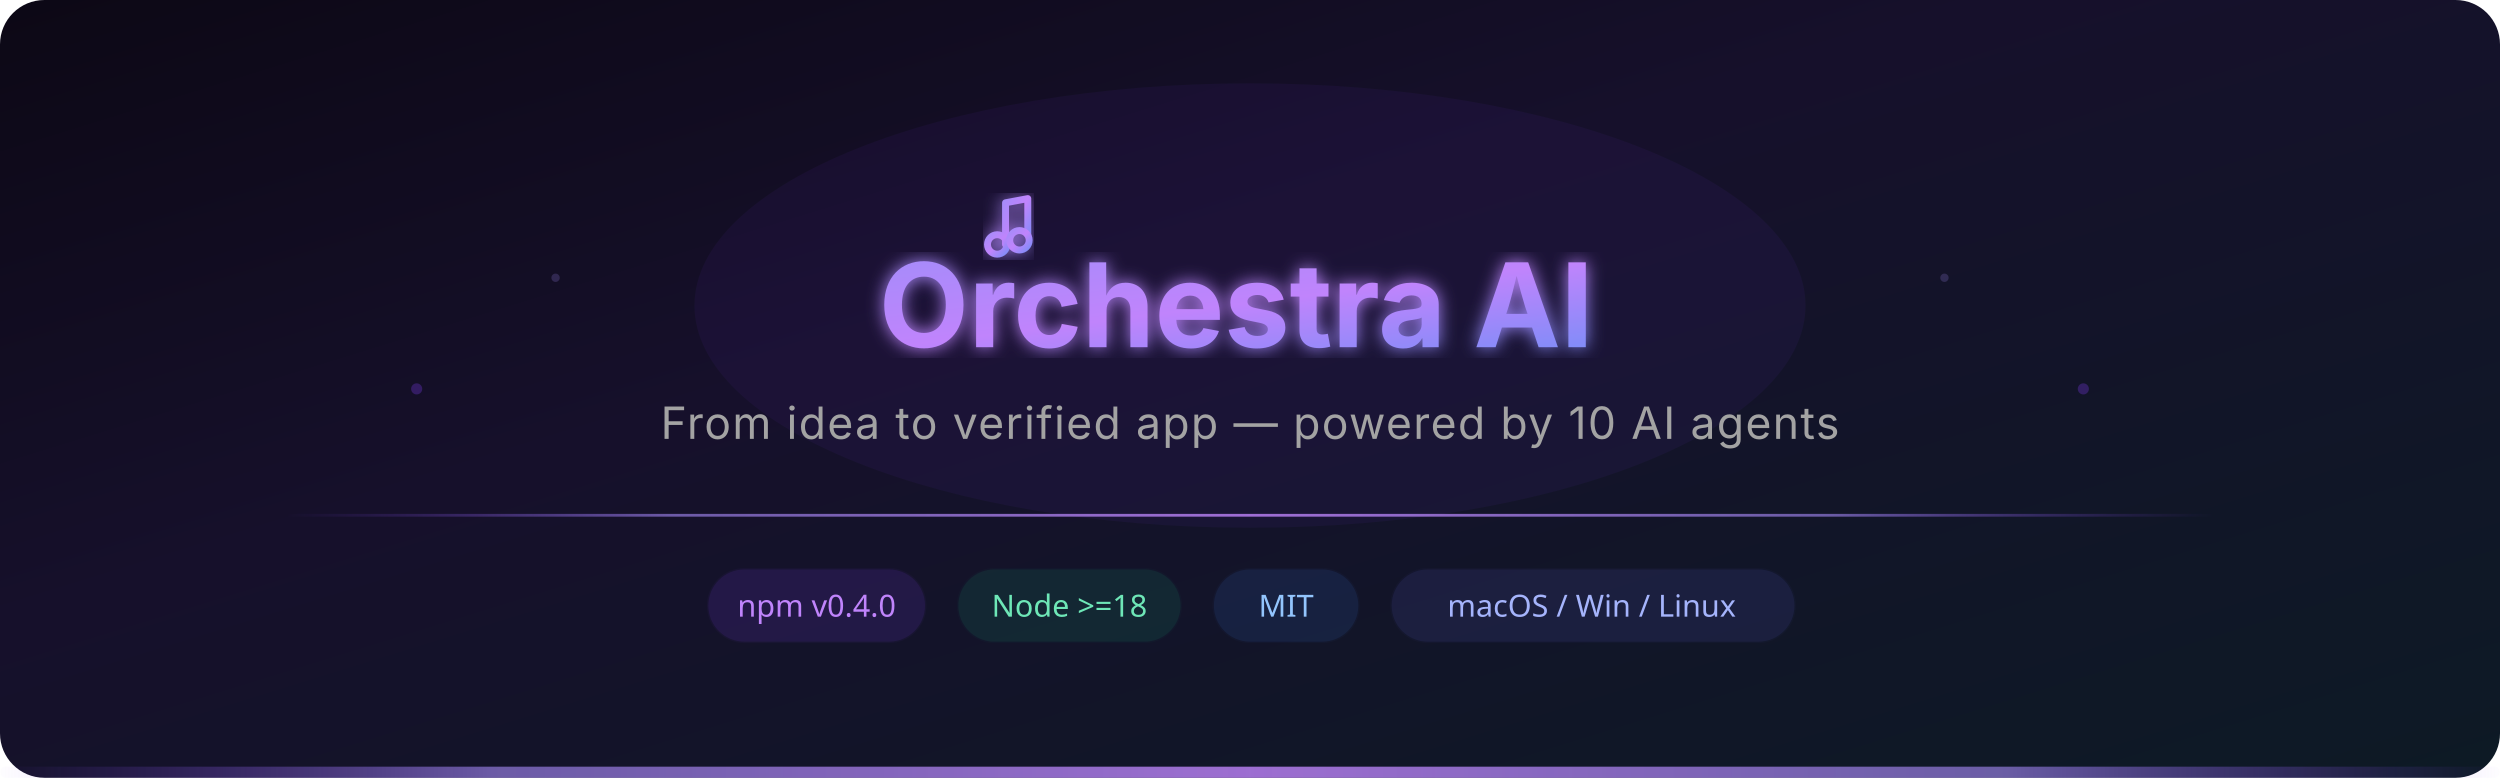
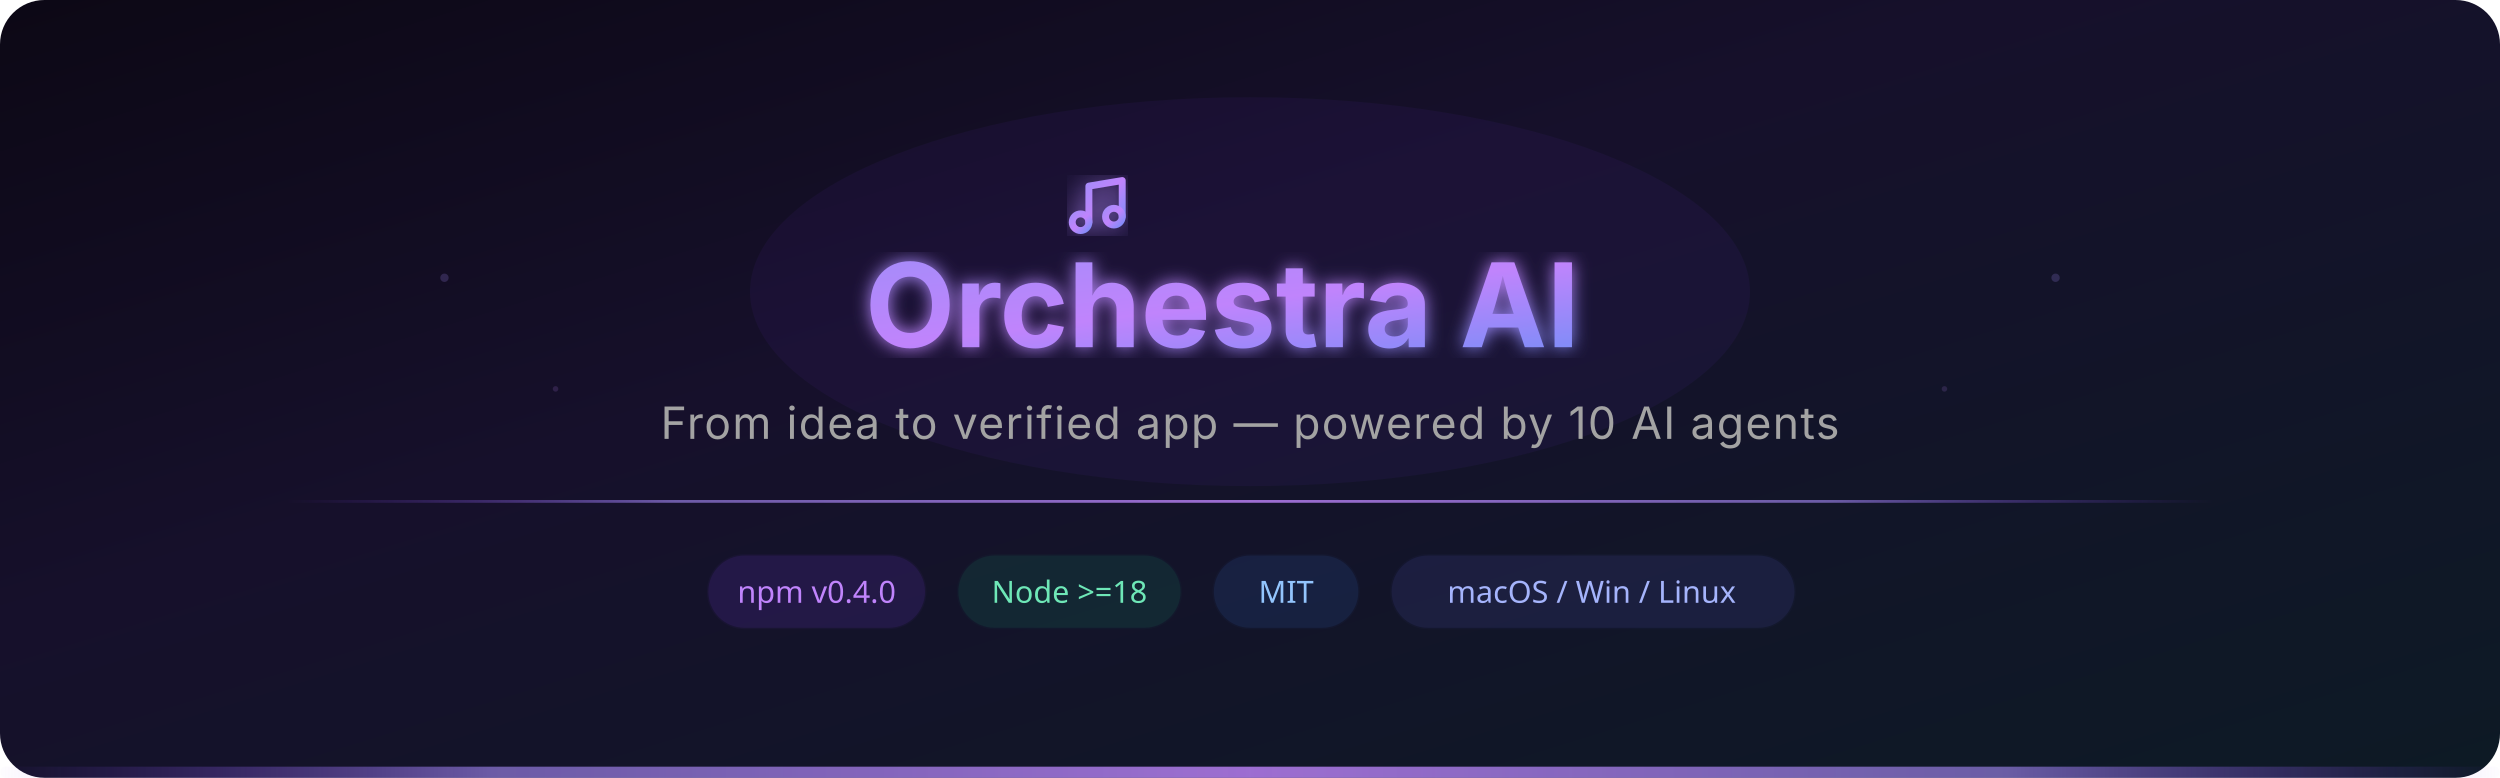
<svg xmlns="http://www.w3.org/2000/svg" viewBox="0 0 900 280" fill="none">
  <defs>
    <linearGradient id="bgGrad" x1="0%" y1="0%" x2="100%" y2="100%">
      <stop offset="0%" stop-color="#0c0815" />
      <stop offset="40%" stop-color="#16102b" />
      <stop offset="100%" stop-color="#0d1a25" />
    </linearGradient>
    <linearGradient id="violetGrad" x1="0%" y1="0%" x2="100%" y2="100%">
      <stop offset="0%" stop-color="#a78bfa" />
      <stop offset="50%" stop-color="#c084fc" />
      <stop offset="100%" stop-color="#818cf8" />
-     </linearGradient>
-     <linearGradient id="glowGrad" x1="0%" y1="0%" x2="100%" y2="0%">
-       <stop offset="0%" stop-color="#7c3aed" stop-opacity="0" />
-       <stop offset="50%" stop-color="#7c3aed" stop-opacity="0.15" />
-       <stop offset="100%" stop-color="#7c3aed" stop-opacity="0" />
    </linearGradient>
    <linearGradient id="lineGrad" x1="0%" y1="0%" x2="100%" y2="0%">
      <stop offset="0%" stop-color="#7c3aed" stop-opacity="0" />
      <stop offset="20%" stop-color="#a78bfa" stop-opacity="0.6" />
      <stop offset="50%" stop-color="#c084fc" stop-opacity="0.8" />
      <stop offset="80%" stop-color="#a78bfa" stop-opacity="0.6" />
      <stop offset="100%" stop-color="#7c3aed" stop-opacity="0" />
    </linearGradient>
    <filter id="glow">
      <feGaussianBlur stdDeviation="3" result="blur" />
      <feMerge>
        <feMergeNode in="blur" />
        <feMergeNode in="SourceGraphic" />
      </feMerge>
    </filter>
-     <filter id="softGlow">
-       <feGaussianBlur stdDeviation="8" result="blur" />
+     <filter id="noteGlow">
+       <feGaussianBlur stdDeviation="5" result="blur" />
      <feMerge>
        <feMergeNode in="blur" />
        <feMergeNode in="SourceGraphic" />
      </feMerge>
    </filter>
  </defs>
  <rect width="900" height="280" fill="url(#bgGrad)" rx="16" />
-   <ellipse cx="450" cy="110" rx="200" ry="80" fill="#7c3aed" opacity="0.06">
-     <animate attributeName="opacity" values="0.04;0.08;0.04" dur="4s" repeatCount="indefinite" />
-     <animate attributeName="rx" values="190;210;190" dur="4s" repeatCount="indefinite" />
+   <ellipse cx="450" cy="105" rx="180" ry="70" fill="#7c3aed" opacity="0.06">
+     <animate attributeName="opacity" values="0.04;0.09;0.04" dur="4s" repeatCount="indefinite" />
+     <animate attributeName="rx" values="170;190;170" dur="4s" repeatCount="indefinite" />
  </ellipse>
-   <rect x="100" y="185" width="700" height="1" fill="url(#lineGrad)">
+   <rect x="100" y="180" width="700" height="1" fill="url(#lineGrad)">
    <animate attributeName="opacity" values="0.4;0.8;0.4" dur="3s" repeatCount="indefinite" />
  </rect>
-   <g transform="translate(350, 70)" filter="url(#glow)">
-     <animateTransform attributeName="transform" type="rotate" values="-8,370,95;6,370,95;-3,370,95;0,370,95;-8,370,95" dur="3.2s" repeatCount="indefinite" additive="sum" />
-     <animateTransform attributeName="transform" type="scale" values="1;1.08;0.96;1" dur="3.2s" repeatCount="indefinite" additive="sum" />
-     <path d="M12 3v15m0-15l8-1.5v13" stroke="url(#violetGrad)" stroke-width="2.5" stroke-linecap="round" stroke-linejoin="round" fill="none" />
-     <circle cx="9" cy="18" r="3.5" stroke="url(#violetGrad)" stroke-width="2.5" fill="none" />
-     <circle cx="17" cy="16.5" r="3.5" stroke="url(#violetGrad)" stroke-width="2.5" fill="none" />
+   <g transform="translate(383, 62)" filter="url(#noteGlow)">
+     <animateTransform attributeName="transform" type="rotate" values="-12,17,20; 8,17,20; -4,17,20; 0,17,20; -12,17,20" dur="3.2s" repeatCount="indefinite" additive="sum" />
+     <animateTransform attributeName="transform" type="scale" values="1; 1.12; 0.95; 1" dur="3.2s" repeatCount="indefinite" additive="sum" />
+     <path d="M9 18V5l12-2v13" stroke="url(#violetGrad)" stroke-width="2.5" stroke-linecap="round" stroke-linejoin="round" fill="none" />
+     <circle cx="6" cy="18" r="3" stroke="url(#violetGrad)" stroke-width="2.5" fill="none" />
+     <circle cx="18" cy="16" r="3" stroke="url(#violetGrad)" stroke-width="2.5" fill="none" />
  </g>
-   <text x="330" y="75" font-size="14" fill="#a78bfa" opacity="0" font-family="serif">
-     <animate attributeName="opacity" values="0;0.8;0.6;0" dur="2.5s" begin="0.5s" repeatCount="indefinite" />
-     <animate attributeName="y" values="78;55" dur="2.5s" begin="0.5s" repeatCount="indefinite" />
-     <animate attributeName="x" values="330;318" dur="2.5s" begin="0.5s" repeatCount="indefinite" />
+   <text font-size="15" fill="#a78bfa" opacity="0" font-family="serif" filter="url(#glow)">♪
+     <animate attributeName="opacity" values="0;0.9;0.7;0" dur="1.8s" begin="0.8s" repeatCount="indefinite" />
+     <animate attributeName="y" values="80;56" dur="1.8s" begin="0.8s" repeatCount="indefinite" />
+     <animate attributeName="x" values="378;366" dur="1.8s" begin="0.8s" repeatCount="indefinite" />
  </text>
-   <text x="395" y="68" font-size="12" fill="#c084fc" opacity="0" font-family="serif">
-     <animate attributeName="opacity" values="0;0.7;0.5;0" dur="2.8s" begin="1.2s" repeatCount="indefinite" />
-     <animate attributeName="y" values="68;48" dur="2.8s" begin="1.2s" repeatCount="indefinite" />
-     <animate attributeName="x" values="395;408" dur="2.8s" begin="1.2s" repeatCount="indefinite" />
+   <text font-size="13" fill="#c084fc" opacity="0" font-family="serif" filter="url(#glow)">♫
+     <animate attributeName="opacity" values="0;0.8;0.6;0" dur="1.8s" begin="1.4s" repeatCount="indefinite" />
+     <animate attributeName="y" values="72;50" dur="1.8s" begin="1.4s" repeatCount="indefinite" />
+     <animate attributeName="x" values="410;424" dur="1.8s" begin="1.4s" repeatCount="indefinite" />
  </text>
-   <text x="345" y="60" font-size="11" fill="#818cf8" opacity="0" font-family="serif">
-     <animate attributeName="opacity" values="0;0.6;0.4;0" dur="3s" begin="2s" repeatCount="indefinite" />
-     <animate attributeName="y" values="62;42" dur="3s" begin="2s" repeatCount="indefinite" />
-     <animate attributeName="x" values="345;335" dur="3s" begin="2s" repeatCount="indefinite" />
+   <text font-size="14" fill="#818cf8" opacity="0" font-family="serif" filter="url(#glow)">♬
+     <animate attributeName="opacity" values="0;0.85;0.6;0" dur="1.8s" begin="3.6s" repeatCount="indefinite" />
+     <animate attributeName="y" values="76;52" dur="1.8s" begin="3.6s" repeatCount="indefinite" />
+     <animate attributeName="x" values="375;360" dur="1.8s" begin="3.6s" repeatCount="indefinite" />
  </text>
-   <text x="380" y="72" font-size="10" fill="#a78bfa" opacity="0" font-family="serif">
-     <animate attributeName="opacity" values="0;0.7;0;0" dur="2.2s" begin="3s" repeatCount="indefinite" />
-     <animate attributeName="y" values="72;50" dur="2.2s" begin="3s" repeatCount="indefinite" />
-     <animate attributeName="x" values="380;392" dur="2.2s" begin="3s" repeatCount="indefinite" />
+   <text font-size="12" fill="#a78bfa" opacity="0" font-family="serif" filter="url(#glow)">♩
+     <animate attributeName="opacity" values="0;0.8;0.5;0" dur="1.8s" begin="4.2s" repeatCount="indefinite" />
+     <animate attributeName="y" values="70;48" dur="1.8s" begin="4.2s" repeatCount="indefinite" />
+     <animate attributeName="x" values="415;430" dur="1.8s" begin="4.2s" repeatCount="indefinite" />
+   </text>
+   <text font-size="11" fill="#c084fc" opacity="0" font-family="serif" filter="url(#glow)">♪
+     <animate attributeName="opacity" values="0;0.7;0.4;0" dur="1.8s" begin="6.4s" repeatCount="indefinite" />
+     <animate attributeName="y" values="78;58" dur="1.8s" begin="6.4s" repeatCount="indefinite" />
+     <animate attributeName="x" values="385;372" dur="1.8s" begin="6.4s" repeatCount="indefinite" />
+   </text>
+   <text font-size="13" fill="#818cf8" opacity="0" font-family="serif" filter="url(#glow)">♫
+     <animate attributeName="opacity" values="0;0.85;0.6;0" dur="1.8s" begin="7.0s" repeatCount="indefinite" />
+     <animate attributeName="y" values="68;46" dur="1.8s" begin="7.0s" repeatCount="indefinite" />
+     <animate attributeName="x" values="408;420" dur="1.8s" begin="7.0s" repeatCount="indefinite" />
  </text>
  <text x="450" y="125" text-anchor="middle" font-family="system-ui, -apple-system, 'Segoe UI', sans-serif" font-weight="700" font-size="42" fill="url(#violetGrad)" filter="url(#glow)">
    Orchestra AI
-     <animate attributeName="opacity" values="1;0.88;1" dur="3s" repeatCount="indefinite" />
+     
+     <animate attributeName="opacity" values="1;0.85;1" dur="3s" repeatCount="indefinite" />
+     <animateTransform attributeName="transform" type="scale" values="1;1.03;1" dur="3s" repeatCount="indefinite" additive="sum" />
  </text>
  <text x="450" y="158" text-anchor="middle" font-family="system-ui, -apple-system, 'Segoe UI', sans-serif" font-weight="400" font-size="16" fill="#a3a3a3" letter-spacing="0.5">
    From idea to verified app — powered by 10 AI agents
  </text>
-   <g transform="translate(255, 205)">
+   <g transform="translate(255, 200)">
    <rect width="78" height="26" rx="13" fill="#7c3aed" opacity="0.15" stroke="#7c3aed" stroke-opacity="0.3" stroke-width="1" />
    <text x="39" y="17" text-anchor="middle" font-family="system-ui, sans-serif" font-size="11" fill="#c084fc" font-weight="500">npm v0.4.0</text>
  </g>
-   <g transform="translate(345, 205)">
+   <g transform="translate(345, 200)">
    <rect width="80" height="26" rx="13" fill="#10b981" opacity="0.12" stroke="#10b981" stroke-opacity="0.25" stroke-width="1" />
    <text x="40" y="17" text-anchor="middle" font-family="system-ui, sans-serif" font-size="11" fill="#6ee7b7" font-weight="500">Node &gt;=18</text>
  </g>
-   <g transform="translate(437, 205)">
+   <g transform="translate(437, 200)">
    <rect width="52" height="26" rx="13" fill="#3b82f6" opacity="0.12" stroke="#3b82f6" stroke-opacity="0.25" stroke-width="1" />
    <text x="26" y="17" text-anchor="middle" font-family="system-ui, sans-serif" font-size="11" fill="#93c5fd" font-weight="500">MIT</text>
  </g>
-   <g transform="translate(501, 205)">
+   <g transform="translate(501, 200)">
    <rect width="145" height="26" rx="13" fill="#6366f1" opacity="0.12" stroke="#6366f1" stroke-opacity="0.25" stroke-width="1" />
    <text x="72" y="17" text-anchor="middle" font-family="system-ui, sans-serif" font-size="11" fill="#a5b4fc" font-weight="500">macOS / Win / Linux</text>
  </g>
-   <circle cx="150" cy="140" r="2" fill="#7c3aed" opacity="0.3">
-     <animate attributeName="opacity" values="0.1;0.4;0.1" dur="2.5s" repeatCount="indefinite" />
-     <animate attributeName="r" values="1.5;2.5;1.5" dur="2.5s" repeatCount="indefinite" />
+   <circle cx="160" cy="100" r="1.5" fill="#a78bfa" opacity="0.2">
+     <animate attributeName="opacity" values="0.1;0.35;0.1" dur="2.5s" repeatCount="indefinite" />
+     <animate attributeName="r" values="1;2;1" dur="2.5s" repeatCount="indefinite" />
  </circle>
-   <circle cx="750" cy="140" r="2" fill="#7c3aed" opacity="0.3">
-     <animate attributeName="opacity" values="0.1;0.4;0.1" dur="2.5s" begin="1s" repeatCount="indefinite" />
-     <animate attributeName="r" values="1.5;2.5;1.5" dur="2.5s" begin="1s" repeatCount="indefinite" />
+   <circle cx="740" cy="100" r="1.5" fill="#a78bfa" opacity="0.2">
+     <animate attributeName="opacity" values="0.1;0.35;0.1" dur="2.5s" begin="1.2s" repeatCount="indefinite" />
+     <animate attributeName="r" values="1;2;1" dur="2.5s" begin="1.2s" repeatCount="indefinite" />
  </circle>
-   <circle cx="200" cy="100" r="1.5" fill="#a78bfa" opacity="0.2">
-     <animate attributeName="opacity" values="0.1;0.3;0.1" dur="3s" begin="0.5s" repeatCount="indefinite" />
+   <circle cx="200" cy="140" r="1" fill="#c084fc" opacity="0.15">
+     <animate attributeName="opacity" values="0.08;0.25;0.08" dur="3s" begin="0.5s" repeatCount="indefinite" />
  </circle>
-   <circle cx="700" cy="100" r="1.5" fill="#a78bfa" opacity="0.2">
-     <animate attributeName="opacity" values="0.1;0.3;0.1" dur="3s" begin="1.5s" repeatCount="indefinite" />
+   <circle cx="700" cy="140" r="1" fill="#c084fc" opacity="0.15">
+     <animate attributeName="opacity" values="0.08;0.25;0.08" dur="3s" begin="2s" repeatCount="indefinite" />
  </circle>
  <rect x="0" y="276" width="900" height="4" rx="2" fill="url(#lineGrad)">
    <animate attributeName="opacity" values="0.5;1;0.5" dur="3s" repeatCount="indefinite" />
  </rect>
</svg>
